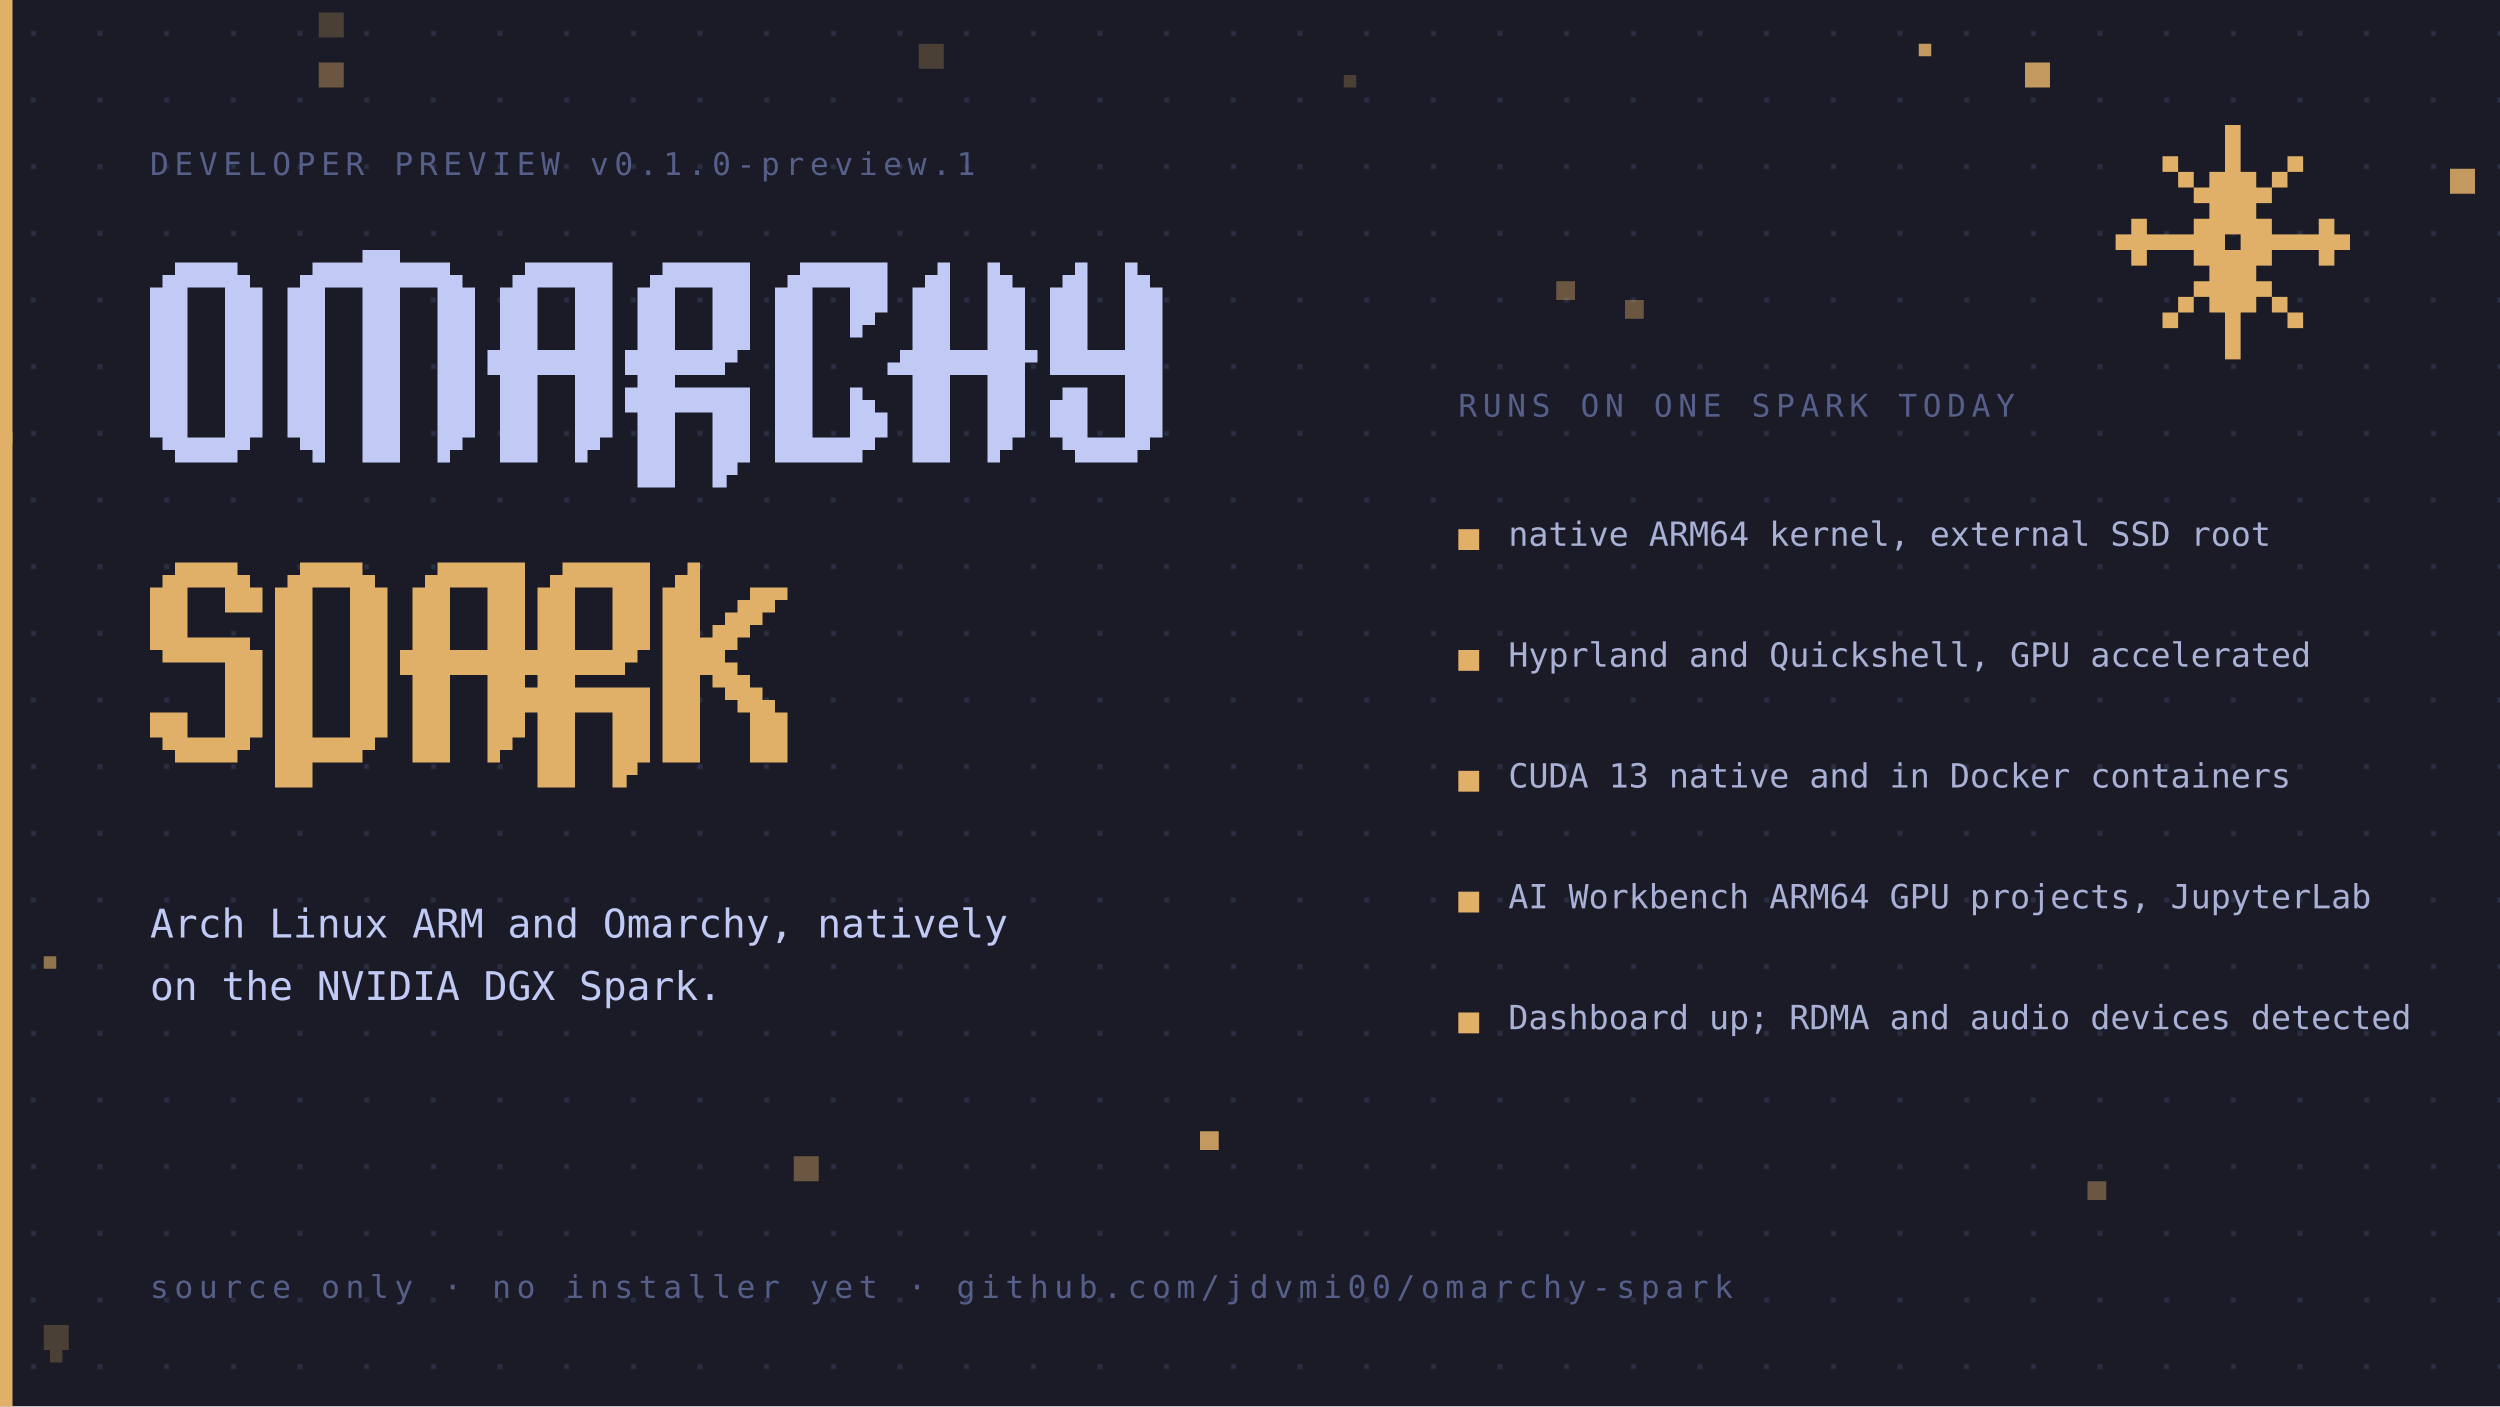
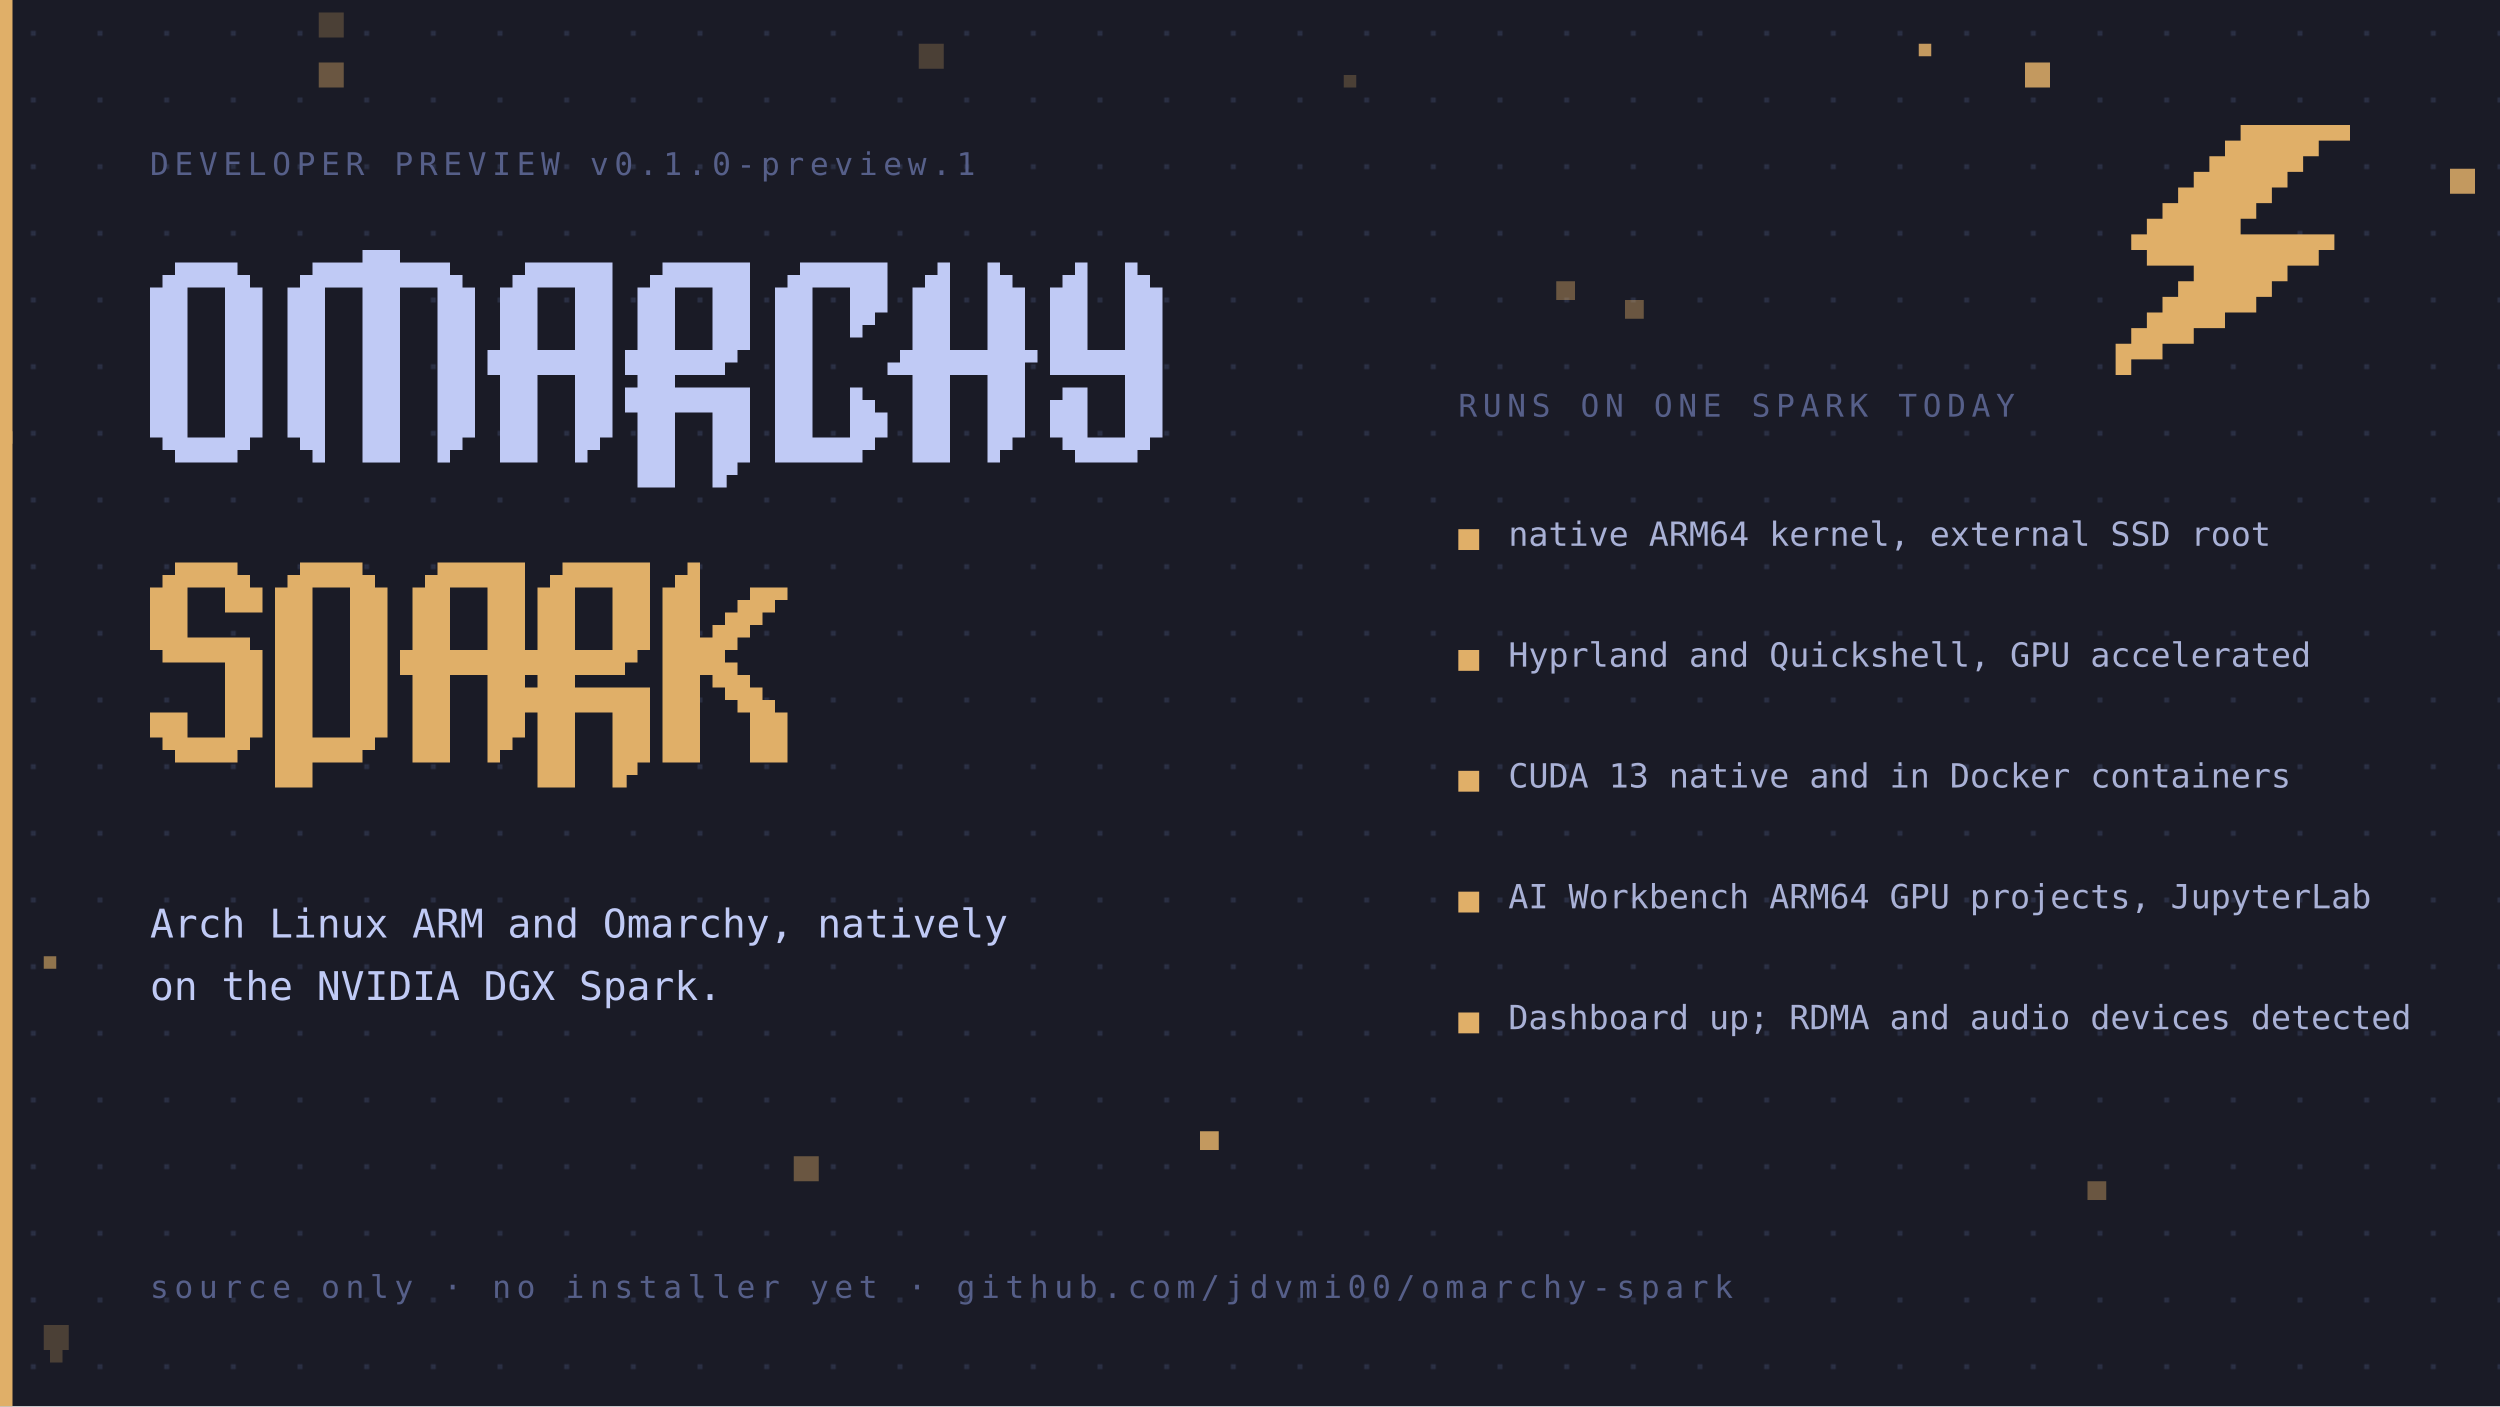
<svg xmlns="http://www.w3.org/2000/svg" width="1200" height="675" viewBox="0 0 1200 675">
  <rect width="1200" height="675" fill="#1a1b26" />
  <defs>
    <pattern id="dots" width="32" height="32" patternUnits="userSpaceOnUse">
      <rect x="14.8" y="14.8" width="2.4" height="2.4" fill="#292e42" />
    </pattern>
  </defs>
  <rect width="1200" height="675" fill="url(#dots)" />
  <rect x="0" y="0" width="6" height="675" fill="#e0af68" />
  <text x="72" y="84" font-family="'JetBrainsMono Nerd Font','JetBrains Mono',ui-monospace,monospace" font-size="15" font-weight="500" fill="#565f89" text-anchor="start" letter-spacing="0.18em">DEVELOPER PREVIEW  v0.1.0-preview.1</text>
  <g transform="translate(72 120) scale(0.4)" fill="#c0caf5">
    <path clip-rule="evenodd" fill-rule="evenodd" d="m105 30.002h15v14.997h15v180.001h-15v15h-15v15.002h-75v-15.002h-15v-15h-15v-180.001h15v-14.997h15v-15.002h75zm-60 194.998h45v-179.998h-45z" />
    <path clip-rule="evenodd" fill-rule="evenodd" d="m300 15h60v15h15v14.999h15v180.001h-15v15h-15v15h-15l-.004-209.998h-44.994v-.002h-.002v210.002h-45v-210h-44.998v179.997h-.002v30.003h-15v-15.002h-15v-15h-14.998v-180.001h14.998v-14.999h15v-15h60v-15h45z" />
    <path clip-rule="evenodd" fill-rule="evenodd" d="m555 225h-15v15h-15v15h-15v-105.001l-44.998.001v105.002h-45.002v-105.002h-15v-30.001h15v-75h15.002v-14.997h15v-15.002h105zm-89.998-105.001h44.998v-74.997h-44.998z" />
    <path clip-rule="evenodd" fill-rule="evenodd" d="m720 120h-15v15h-14.998v14.999l-60.002.001v15.002l90-.002v.002h.002l-.002 89.998h-15v15h-13v15h-17v-89.998h-45v90l-45-.002v-89.998h-14.998v-30h14.998v-15.002h-14.998v-30.001h14.998v-75h15v-14.997h15v-15.002h105.002zm-90-.001h45v-74.997h-45z" />
    <path clip-rule="evenodd" fill-rule="evenodd" d="m885 75h-15v15h-15v15h-15v-59.998h-45v179.998h45v-59.998h15v14.997h15v15.001h15v30h-15v15h-15v15.002l-105-.002v-210.001h14.998v-14.997h15.002v-15.002h105z" />
    <path clip-rule="evenodd" fill-rule="evenodd" d="m960 119.999h45v-104.999h15v15h15v14.999h15v75.001h15v15h-15v90h-15v15h-15v15h-15v-105h-45v105.002l-45-.002v-105h-30v-15h15v-15.001h15v-75h15v-14.997h15v-15.002h15z" />
    <path clip-rule="evenodd" fill-rule="evenodd" d="m1125 119.999h45v-104.999h15v15h15v15h15v180h-15v15h-15v15.002l-75-.002v-15h-15v-15h-15v-45.001h15v-14.997-.002h30v60h45v-75h-90v-105.001h15v-14.997h15v-15.002h15z" />
  </g>
  <g transform="translate(72 264.0) scale(0.4)" fill="#e0af68">
    <path d="M30 15h75v15h-75zM15 30h105v15h-105zM0 45h45v15h-45zM90 45h45v15h-45zM0 60h45v15h-45zM90 60h45v15h-45zM0 75h45v15h-45zM0 90h45v15h-45zM0 105h120v15h-120zM15 120h120v15h-120zM90 135h45v15h-45zM90 150h45v15h-45zM90 165h45v15h-45zM90 180h45v15h-45zM0 195h45v15h-45zM90 195h45v15h-45zM0 210h45v15h-45zM90 210h45v15h-45zM15 225h105v15h-105zM30 240h75v15h-75z" />
    <path d="M180 15h75v15h-75zM165 30h105v15h-105zM150 45h45v15h-45zM240 45h45v15h-45zM150 60h45v15h-45zM240 60h45v15h-45zM150 75h45v15h-45zM240 75h45v15h-45zM150 90h45v15h-45zM240 90h45v15h-45zM150 105h45v15h-45zM240 105h45v15h-45zM150 120h45v15h-45zM240 120h45v15h-45zM150 135h45v15h-45zM240 135h45v15h-45zM150 150h45v15h-45zM240 150h45v15h-45zM150 165h45v15h-45zM240 165h45v15h-45zM150 180h45v15h-45zM240 180h45v15h-45zM150 195h45v15h-45zM240 195h45v15h-45zM150 210h45v15h-45zM240 210h45v15h-45zM150 225h120v15h-120zM150 240h105v15h-105zM150 255h45v15h-45zM150 270h45v15h-45z" />
    <path transform="translate(-105 0)" clip-rule="evenodd" fill-rule="evenodd" d="m555 225h-15v15h-15v15h-15v-105.001l-44.998.001v105.002h-45.002v-105.002h-15v-30.001h15v-75h15.002v-14.997h15v-15.002h105zm-89.998-105.001h44.998v-74.997h-44.998z" />
    <path transform="translate(-120 0)" clip-rule="evenodd" fill-rule="evenodd" d="m720 120h-15v15h-14.998v14.999l-60.002.001v15.002l90-.002v.002h.002l-.002 89.998h-15v15h-13v15h-17v-89.998h-45v90l-45-.002v-89.998h-14.998v-30h14.998v-15.002h-14.998v-30.001h14.998v-75h15v-14.997h15v-15.002h105.002zm-90-.001h45v-74.997h-45z" />
    <path d="M645 15h15v15h-15zM630 30h30v15h-30zM615 45h45v15h-45zM720 45h45v15h-45zM615 60h45v15h-45zM705 60h45v15h-45zM615 75h45v15h-45zM690 75h45v15h-45zM615 90h45v15h-45zM675 90h45v15h-45zM615 105h90v15h-90zM615 120h75v15h-75zM615 135h90v15h-90zM615 150h45v15h-45zM675 150h45v15h-45zM615 165h45v15h-45zM690 165h45v15h-45zM615 180h45v15h-45zM705 180h45v15h-45zM615 195h45v15h-45zM720 195h45v15h-45zM615 210h45v15h-45zM720 210h45v15h-45zM615 225h45v15h-45zM720 225h45v15h-45zM615 240h45v15h-45zM720 240h45v15h-45z" />
  </g>
  <text x="72" y="450" font-family="'JetBrainsMono Nerd Font','JetBrains Mono',ui-monospace,monospace" font-size="19" font-weight="500" fill="#c0caf5" text-anchor="start" letter-spacing="0em">Arch Linux ARM and Omarchy, natively</text>
  <text x="72" y="480" font-family="'JetBrainsMono Nerd Font','JetBrains Mono',ui-monospace,monospace" font-size="19" font-weight="500" fill="#c0caf5" text-anchor="start" letter-spacing="0em">on the NVIDIA DGX Spark.</text>
  <text x="700" y="200" font-family="'JetBrainsMono Nerd Font','JetBrains Mono',ui-monospace,monospace" font-size="15" font-weight="500" fill="#565f89" text-anchor="start" letter-spacing="0.18em">RUNS ON ONE SPARK TODAY</text>
  <rect x="700" y="254" width="10" height="10" fill="#e0af68" />
  <text x="724" y="262" font-family="'JetBrainsMono Nerd Font','JetBrains Mono',ui-monospace,monospace" font-size="16" font-weight="500" fill="#a9b1d6" text-anchor="start" letter-spacing="0em">native ARM64 kernel, external SSD root</text>
  <rect x="700" y="312" width="10" height="10" fill="#e0af68" />
  <text x="724" y="320" font-family="'JetBrainsMono Nerd Font','JetBrains Mono',ui-monospace,monospace" font-size="16" font-weight="500" fill="#a9b1d6" text-anchor="start" letter-spacing="0em">Hyprland and Quickshell, GPU accelerated</text>
  <rect x="700" y="370" width="10" height="10" fill="#e0af68" />
  <text x="724" y="378" font-family="'JetBrainsMono Nerd Font','JetBrains Mono',ui-monospace,monospace" font-size="16" font-weight="500" fill="#a9b1d6" text-anchor="start" letter-spacing="0em">CUDA 13 native and in Docker containers</text>
  <rect x="700" y="428" width="10" height="10" fill="#e0af68" />
  <text x="724" y="436" font-family="'JetBrainsMono Nerd Font','JetBrains Mono',ui-monospace,monospace" font-size="16" font-weight="500" fill="#a9b1d6" text-anchor="start" letter-spacing="0em">AI Workbench ARM64 GPU projects, JupyterLab</text>
  <rect x="700" y="486" width="10" height="10" fill="#e0af68" />
  <text x="724" y="494" font-family="'JetBrainsMono Nerd Font','JetBrains Mono',ui-monospace,monospace" font-size="16" font-weight="500" fill="#a9b1d6" text-anchor="start" letter-spacing="0em">Dashboard up; RDMA and audio devices detected</text>
  <g transform="translate(1015.5 60) scale(0.5)" fill="#e0af68">
-     <path d="M105 0h15v15h-15zM105 15h15v15h-15zM45 30h15v15h-15zM105 30h15v15h-15zM165 30h15v15h-15zM60 45h15v15h-15zM90 45h45v15h-45zM150 45h15v15h-15zM75 60h75v15h-75zM90 75h45v15h-45zM15 90h15v15h-15zM75 90h75v15h-75zM195 90h15v15h-15zM0 105h105v15h-105zM120 105h105v15h-105zM15 120h15v15h-15zM75 120h75v15h-75zM195 120h15v15h-15zM90 135h45v15h-45zM75 150h75v15h-75zM60 165h15v15h-15zM90 165h45v15h-45zM150 165h15v15h-15zM45 180h15v15h-15zM105 180h15v15h-15zM165 180h15v15h-15zM105 195h15v15h-15zM105 210h15v15h-15z" />
+     <path d="M120 0h105v15h-105zM105 15h90v15h-90zM90 30h90v15h-90zM75 45h90v15h-90zM60 60h90v15h-90zM45 75h90v15h-90zM30 90h90v15h-90zM15 105h195v15h-195zM30 120h165v15h-165zM75 135h90v15h-90zM60 150h90v15h-90zM45 165h90v15h-90zM30 180h75v15h-75zM15 195h60v15h-60zM0 210h45v15h-45zM0 225h15v15h-15z" />
  </g>
  <rect x="972" y="30" width="12" height="12" fill="#e0af68" opacity="0.85" />
  <rect x="1002" y="567" width="9" height="9" fill="#e0af68" opacity="0.4" />
  <rect x="21" y="636" width="12" height="12" fill="#e0af68" opacity="0.25" />
  <rect x="921" y="21" width="6" height="6" fill="#e0af68" opacity="0.85" />
  <rect x="441" y="21" width="12" height="12" fill="#e0af68" opacity="0.25" />
  <rect x="1176" y="81" width="12" height="12" fill="#e0af68" opacity="0.85" />
  <rect x="24" y="648" width="6" height="6" fill="#e0af68" opacity="0.25" />
  <rect x="576" y="543" width="9" height="9" fill="#e0af68" opacity="0.85" />
  <rect x="153" y="6" width="12" height="12" fill="#e0af68" opacity="0.25" />
  <rect x="747" y="135" width="9" height="9" fill="#e0af68" opacity="0.4" />
  <rect x="780" y="144" width="9" height="9" fill="#e0af68" opacity="0.4" />
  <rect x="0" y="207" width="6" height="6" fill="#e0af68" opacity="0.6" />
  <rect x="153" y="30" width="12" height="12" fill="#e0af68" opacity="0.4" />
  <rect x="21" y="459" width="6" height="6" fill="#e0af68" opacity="0.6" />
  <rect x="381" y="555" width="12" height="12" fill="#e0af68" opacity="0.4" />
  <rect x="645" y="36" width="6" height="6" fill="#e0af68" opacity="0.25" />
  <text x="72" y="623" font-family="'JetBrainsMono Nerd Font','JetBrains Mono',ui-monospace,monospace" font-size="15" font-weight="500" fill="#565f89" text-anchor="start" letter-spacing="0.18em">source only  ·  no installer yet  ·  github.com/jdvmi00/omarchy-spark</text>
</svg>
